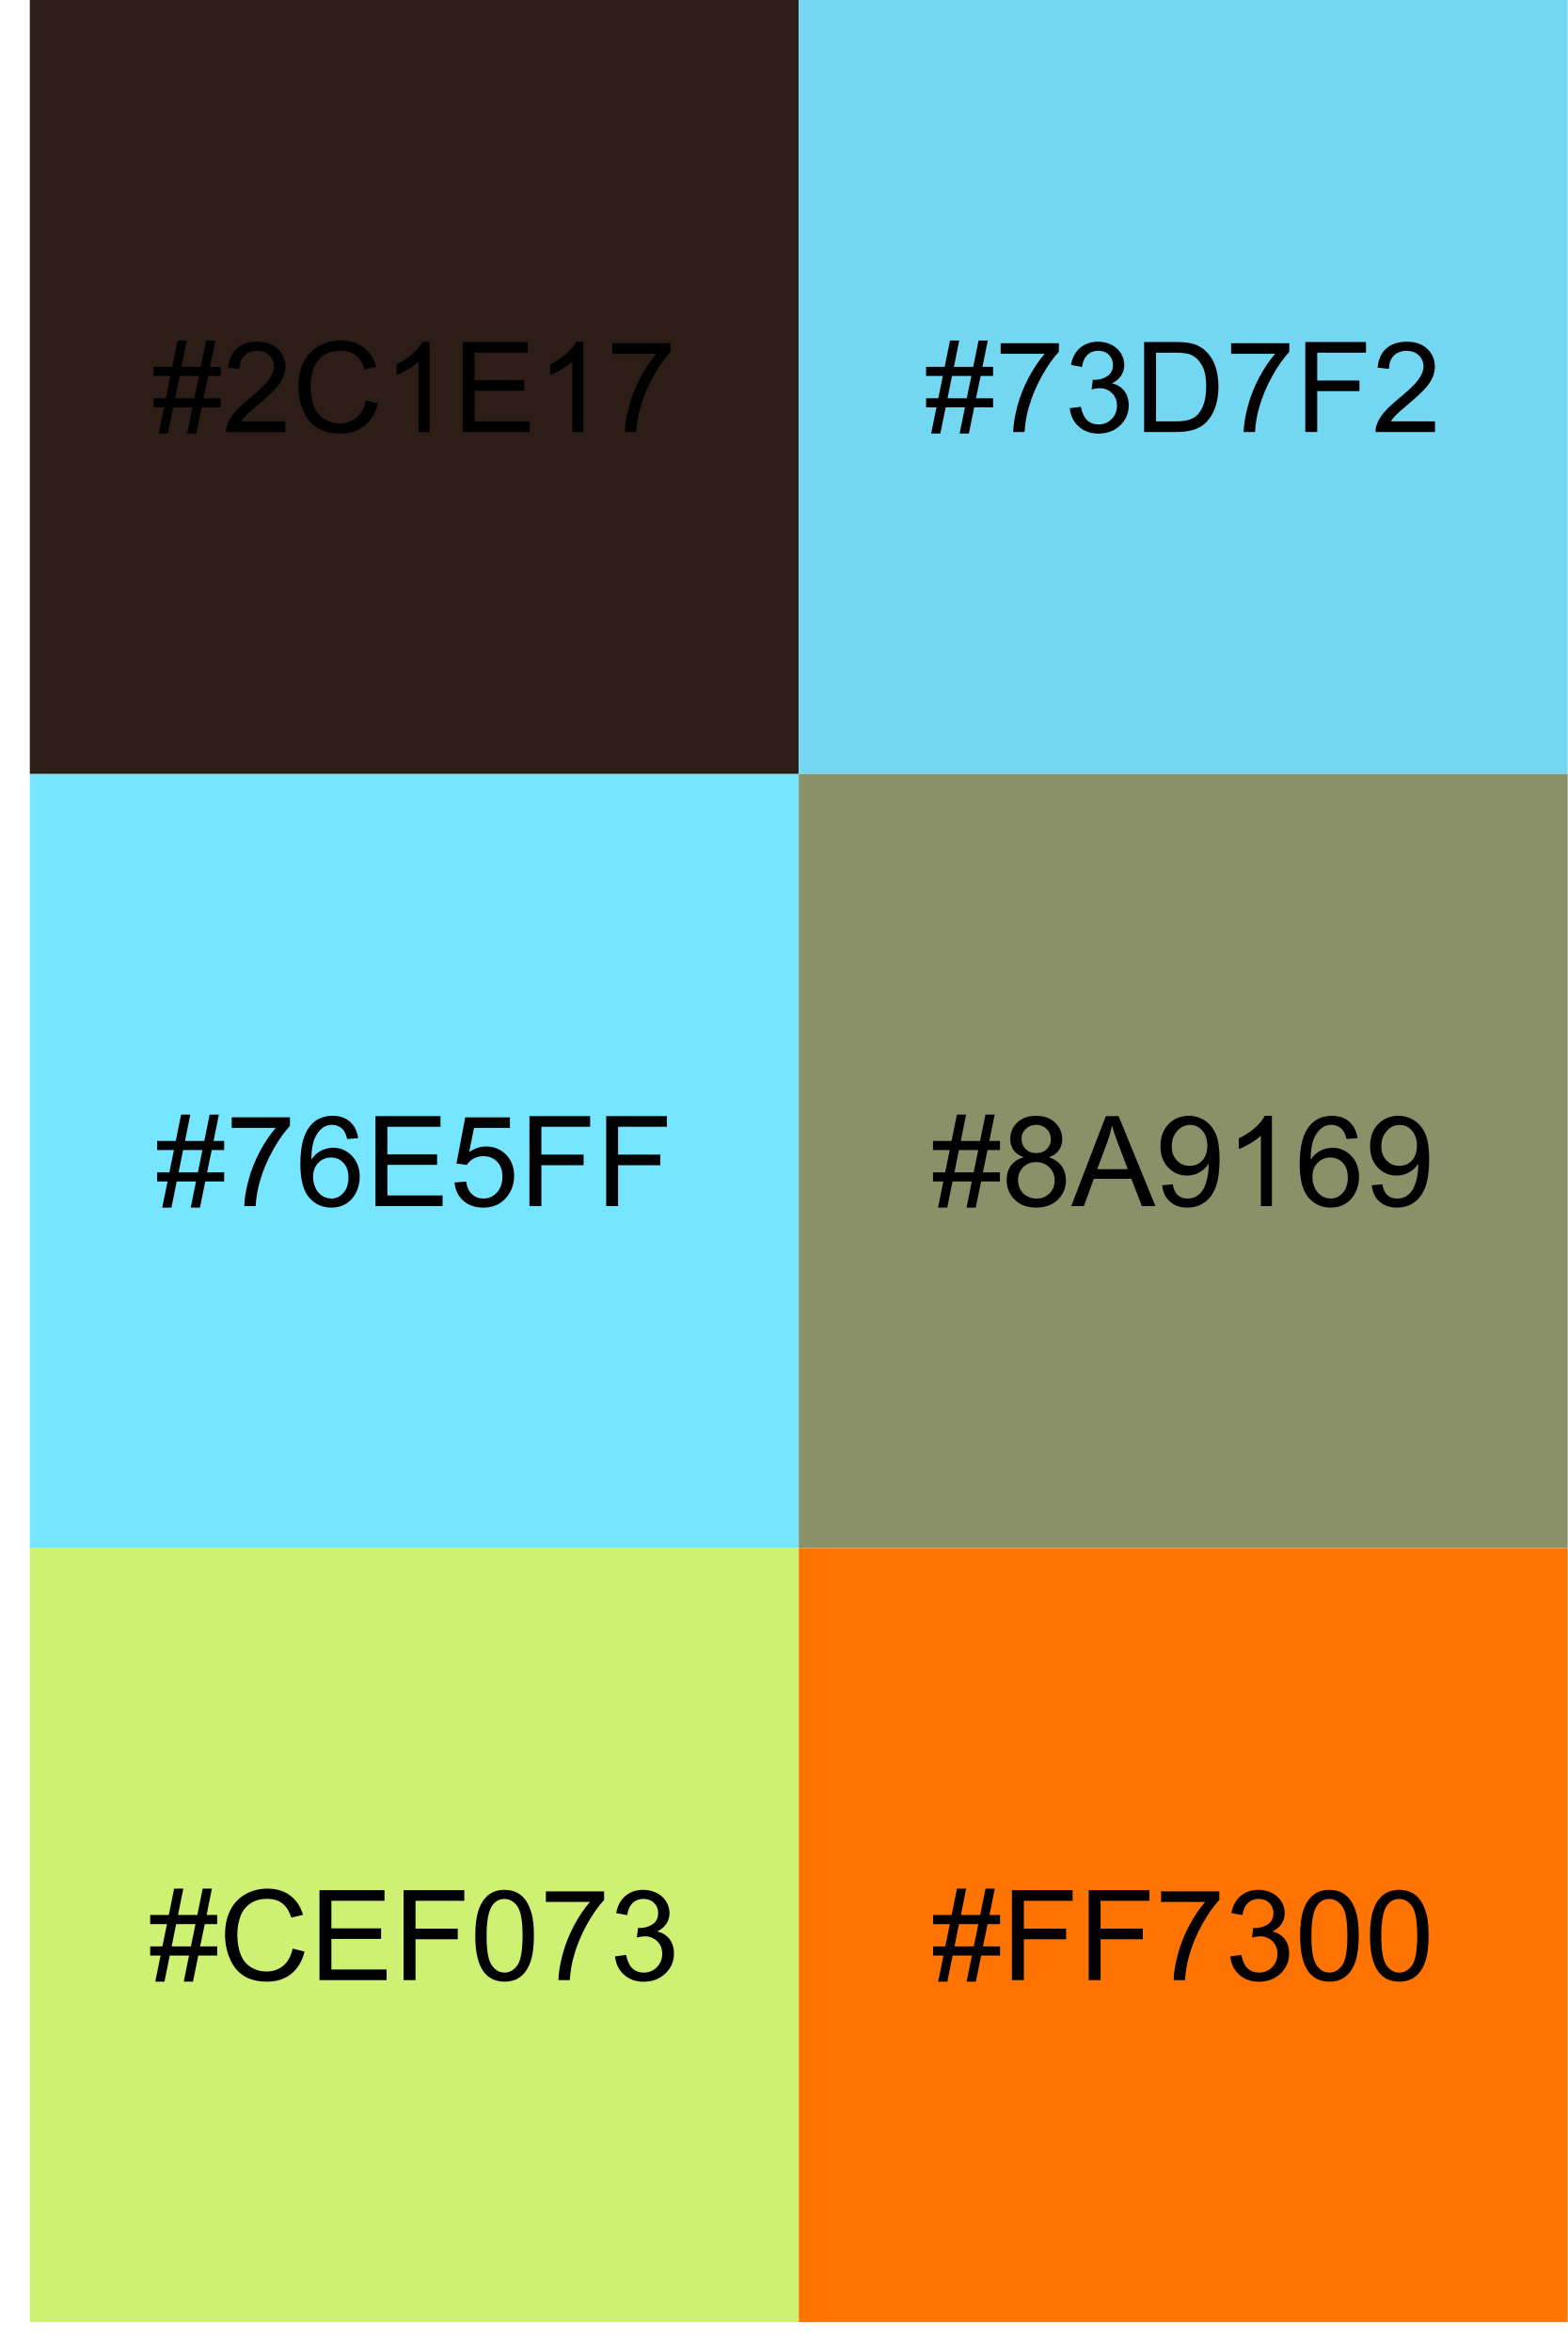
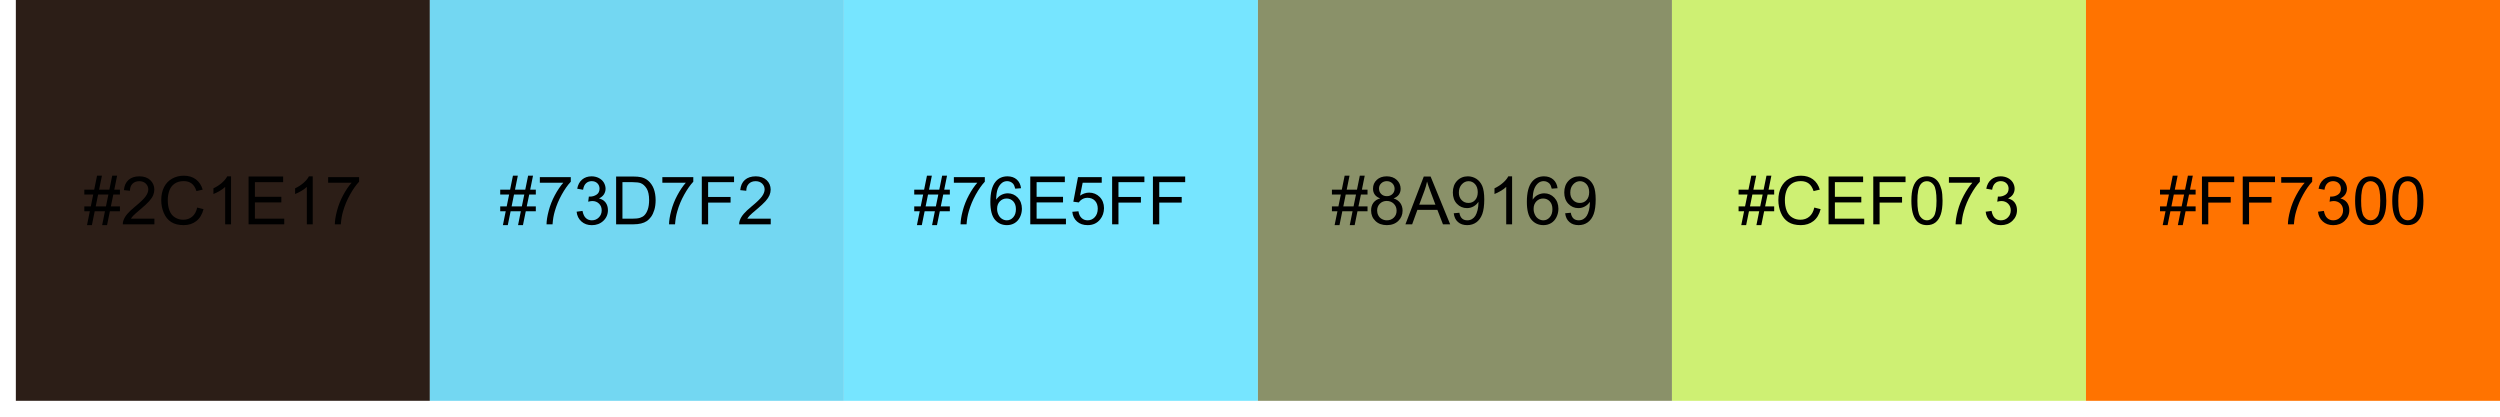
- <svg xmlns="http://www.w3.org/2000/svg" xmlns:xlink="http://www.w3.org/1999/xlink" width="144pt" height="216pt" viewBox="0 0 144 216" version="1.1">
+ <svg xmlns="http://www.w3.org/2000/svg" xmlns:xlink="http://www.w3.org/1999/xlink" width="432pt" height="72pt" viewBox="0 0 432 72" version="1.1">
  <defs>
    <g>
      <symbol overflow="visible" id="glyph0-0">
        <path style="stroke:none;" d="M 0.582 0.141 L 1.07 -2.258 L 0.117 -2.258 L 0.117 -3.098 L 1.238 -3.098 L 1.656 -5.145 L 0.117 -5.145 L 0.117 -5.984 L 1.824 -5.984 L 2.316 -8.402 L 3.16 -8.402 L 2.672 -5.984 L 4.445 -5.984 L 4.938 -8.402 L 5.785 -8.402 L 5.297 -5.984 L 6.27 -5.984 L 6.27 -5.145 L 5.129 -5.145 L 4.703 -3.098 L 6.27 -3.098 L 6.27 -2.258 L 4.535 -2.258 L 4.047 0.141 L 3.199 0.141 L 3.684 -2.258 L 1.914 -2.258 L 1.426 0.141 Z M 2.086 -3.098 L 3.855 -3.098 L 4.277 -5.145 L 2.5 -5.145 Z M 2.086 -3.098 " />
      </symbol>
      <symbol overflow="visible" id="glyph0-1">
        <path style="stroke:none;" d="M 5.809 -0.977 L 5.809 0 L 0.348 0 C 0.34 -0.242 0.383 -0.477 0.469 -0.703 C 0.605 -1.074 0.824 -1.438 1.133 -1.801 C 1.438 -2.16 1.883 -2.578 2.461 -3.055 C 3.359 -3.789 3.965 -4.375 4.281 -4.805 C 4.594 -5.234 4.75 -5.641 4.754 -6.023 C 4.75 -6.422 4.609 -6.758 4.324 -7.039 C 4.035 -7.312 3.66 -7.453 3.199 -7.453 C 2.711 -7.453 2.32 -7.305 2.027 -7.012 C 1.734 -6.719 1.586 -6.312 1.582 -5.797 L 0.539 -5.906 C 0.609 -6.68 0.879 -7.27 1.348 -7.68 C 1.812 -8.086 2.438 -8.289 3.223 -8.293 C 4.012 -8.289 4.637 -8.07 5.102 -7.633 C 5.562 -7.191 5.793 -6.648 5.797 -6 C 5.793 -5.668 5.727 -5.34 5.594 -5.023 C 5.457 -4.703 5.234 -4.367 4.922 -4.016 C 4.609 -3.66 4.086 -3.176 3.359 -2.562 C 2.746 -2.047 2.355 -1.703 2.184 -1.523 C 2.008 -1.34 1.867 -1.156 1.758 -0.977 Z M 5.809 -0.977 " />
      </symbol>
      <symbol overflow="visible" id="glyph0-2">
        <path style="stroke:none;" d="M 6.785 -2.895 L 7.879 -2.621 C 7.648 -1.719 7.234 -1.035 6.641 -0.566 C 6.039 -0.094 5.312 0.141 4.457 0.141 C 3.562 0.141 2.84 -0.039 2.285 -0.402 C 1.727 -0.762 1.301 -1.285 1.012 -1.977 C 0.719 -2.66 0.574 -3.398 0.574 -4.191 C 0.574 -5.051 0.738 -5.801 1.066 -6.441 C 1.395 -7.078 1.859 -7.566 2.469 -7.902 C 3.07 -8.234 3.738 -8.402 4.473 -8.402 C 5.297 -8.402 5.992 -8.191 6.559 -7.77 C 7.117 -7.348 7.512 -6.754 7.734 -5.996 L 6.66 -5.742 C 6.465 -6.344 6.188 -6.781 5.824 -7.055 C 5.461 -7.328 5.004 -7.465 4.453 -7.465 C 3.816 -7.465 3.285 -7.312 2.859 -7.008 C 2.43 -6.703 2.129 -6.293 1.961 -5.785 C 1.785 -5.27 1.699 -4.742 1.703 -4.199 C 1.699 -3.492 1.801 -2.879 2.008 -2.355 C 2.211 -1.832 2.531 -1.438 2.965 -1.18 C 3.395 -0.918 3.859 -0.789 4.367 -0.793 C 4.977 -0.789 5.496 -0.969 5.922 -1.324 C 6.344 -1.676 6.633 -2.199 6.785 -2.895 Z M 6.785 -2.895 " />
      </symbol>
      <symbol overflow="visible" id="glyph0-3">
        <path style="stroke:none;" d="M 4.301 0 L 3.285 0 L 3.285 -6.465 C 3.039 -6.227 2.719 -5.992 2.324 -5.762 C 1.926 -5.527 1.57 -5.355 1.258 -5.238 L 1.258 -6.219 C 1.82 -6.484 2.316 -6.809 2.742 -7.188 C 3.164 -7.566 3.465 -7.934 3.645 -8.293 L 4.301 -8.293 Z M 4.301 0 " />
      </symbol>
      <symbol overflow="visible" id="glyph0-4">
        <path style="stroke:none;" d="M 0.914 0 L 0.914 -8.262 L 6.887 -8.262 L 6.887 -7.285 L 2.008 -7.285 L 2.008 -4.754 L 6.574 -4.754 L 6.574 -3.785 L 2.008 -3.785 L 2.008 -0.977 L 7.078 -0.977 L 7.078 0 Z M 0.914 0 " />
      </symbol>
      <symbol overflow="visible" id="glyph0-5">
        <path style="stroke:none;" d="M 0.547 -7.18 L 0.547 -8.152 L 5.895 -8.152 L 5.895 -7.363 C 5.367 -6.801 4.844 -6.059 4.328 -5.133 C 3.809 -4.203 3.41 -3.246 3.133 -2.27 C 2.926 -1.574 2.797 -0.82 2.742 0 L 1.703 0 C 1.711 -0.648 1.836 -1.434 2.082 -2.355 C 2.324 -3.273 2.676 -4.16 3.133 -5.016 C 3.59 -5.871 4.078 -6.59 4.594 -7.18 Z M 0.547 -7.18 " />
      </symbol>
      <symbol overflow="visible" id="glyph0-6">
        <path style="stroke:none;" d="M 0.484 -2.18 L 1.5 -2.316 C 1.613 -1.738 1.809 -1.324 2.09 -1.07 C 2.367 -0.816 2.711 -0.691 3.117 -0.691 C 3.594 -0.691 3.996 -0.855 4.324 -1.188 C 4.652 -1.516 4.816 -1.926 4.816 -2.418 C 4.816 -2.883 4.664 -3.266 4.359 -3.57 C 4.055 -3.867 3.668 -4.02 3.199 -4.023 C 3.008 -4.02 2.77 -3.98 2.484 -3.91 L 2.598 -4.801 C 2.66 -4.789 2.715 -4.785 2.762 -4.789 C 3.191 -4.785 3.582 -4.898 3.926 -5.125 C 4.27 -5.348 4.441 -5.695 4.445 -6.168 C 4.441 -6.539 4.316 -6.848 4.066 -7.094 C 3.816 -7.336 3.492 -7.457 3.094 -7.461 C 2.695 -7.457 2.363 -7.332 2.105 -7.086 C 1.84 -6.836 1.672 -6.465 1.602 -5.973 L 0.586 -6.152 C 0.711 -6.832 0.992 -7.355 1.43 -7.73 C 1.867 -8.102 2.414 -8.289 3.07 -8.293 C 3.52 -8.289 3.934 -8.195 4.316 -8.004 C 4.695 -7.809 4.984 -7.543 5.188 -7.211 C 5.383 -6.875 5.484 -6.52 5.488 -6.148 C 5.484 -5.789 5.387 -5.465 5.199 -5.172 C 5.004 -4.879 4.723 -4.645 4.352 -4.473 C 4.836 -4.355 5.215 -4.121 5.488 -3.77 C 5.758 -3.41 5.895 -2.969 5.895 -2.441 C 5.895 -1.719 5.629 -1.105 5.105 -0.605 C 4.574 -0.102 3.91 0.145 3.109 0.148 C 2.383 0.145 1.781 -0.066 1.305 -0.5 C 0.824 -0.93 0.551 -1.492 0.484 -2.18 Z M 0.484 -2.18 " />
      </symbol>
      <symbol overflow="visible" id="glyph0-7">
        <path style="stroke:none;" d="M 0.891 0 L 0.891 -8.262 L 3.734 -8.262 C 4.375 -8.262 4.867 -8.219 5.207 -8.141 C 5.68 -8.031 6.082 -7.836 6.418 -7.551 C 6.848 -7.18 7.176 -6.711 7.395 -6.141 C 7.609 -5.566 7.715 -4.91 7.719 -4.176 C 7.715 -3.547 7.645 -2.992 7.5 -2.508 C 7.352 -2.023 7.164 -1.621 6.938 -1.305 C 6.707 -0.984 6.453 -0.734 6.184 -0.555 C 5.91 -0.371 5.582 -0.234 5.199 -0.141 C 4.809 -0.047 4.367 0 3.871 0 Z M 1.984 -0.977 L 3.746 -0.977 C 4.285 -0.973 4.715 -1.023 5.027 -1.125 C 5.336 -1.227 5.582 -1.367 5.77 -1.555 C 6.027 -1.812 6.23 -2.164 6.375 -2.602 C 6.52 -3.039 6.59 -3.566 6.594 -4.191 C 6.59 -5.051 6.449 -5.715 6.168 -6.184 C 5.883 -6.645 5.539 -6.957 5.133 -7.117 C 4.84 -7.227 4.367 -7.281 3.719 -7.285 L 1.984 -7.285 Z M 1.984 -0.977 " />
      </symbol>
      <symbol overflow="visible" id="glyph0-8">
        <path style="stroke:none;" d="M 0.945 0 L 0.945 -8.262 L 6.52 -8.262 L 6.52 -7.285 L 2.039 -7.285 L 2.039 -4.727 L 5.918 -4.727 L 5.918 -3.754 L 2.039 -3.754 L 2.039 0 Z M 0.945 0 " />
      </symbol>
      <symbol overflow="visible" id="glyph0-9">
        <path style="stroke:none;" d="M 5.742 -6.238 L 4.734 -6.16 C 4.641 -6.555 4.512 -6.844 4.352 -7.027 C 4.074 -7.312 3.734 -7.457 3.336 -7.461 C 3.008 -7.457 2.727 -7.367 2.484 -7.191 C 2.164 -6.953 1.91 -6.613 1.73 -6.168 C 1.543 -5.719 1.449 -5.082 1.441 -4.258 C 1.684 -4.629 1.98 -4.906 2.336 -5.086 C 2.688 -5.266 3.059 -5.355 3.449 -5.359 C 4.121 -5.355 4.695 -5.105 5.172 -4.613 C 5.645 -4.113 5.883 -3.473 5.887 -2.684 C 5.883 -2.164 5.77 -1.68 5.551 -1.238 C 5.324 -0.789 5.02 -0.449 4.633 -0.215 C 4.238 0.023 3.793 0.141 3.301 0.141 C 2.453 0.141 1.766 -0.168 1.234 -0.789 C 0.699 -1.41 0.434 -2.438 0.434 -3.867 C 0.434 -5.461 0.727 -6.621 1.32 -7.348 C 1.828 -7.977 2.523 -8.289 3.398 -8.293 C 4.047 -8.289 4.578 -8.109 4.992 -7.746 C 5.406 -7.379 5.656 -6.875 5.742 -6.238 Z M 1.602 -2.676 C 1.598 -2.324 1.672 -1.988 1.824 -1.672 C 1.969 -1.352 2.176 -1.109 2.445 -0.941 C 2.707 -0.773 2.988 -0.691 3.285 -0.691 C 3.711 -0.691 4.078 -0.863 4.387 -1.211 C 4.695 -1.555 4.852 -2.023 4.852 -2.621 C 4.852 -3.188 4.699 -3.637 4.395 -3.969 C 4.09 -4.293 3.707 -4.457 3.246 -4.461 C 2.785 -4.457 2.395 -4.293 2.078 -3.969 C 1.758 -3.637 1.598 -3.207 1.602 -2.676 Z M 1.602 -2.676 " />
      </symbol>
      <symbol overflow="visible" id="glyph0-10">
        <path style="stroke:none;" d="M 0.48 -2.164 L 1.543 -2.254 C 1.621 -1.734 1.805 -1.344 2.094 -1.082 C 2.375 -0.82 2.723 -0.691 3.133 -0.691 C 3.621 -0.691 4.035 -0.875 4.371 -1.242 C 4.707 -1.609 4.875 -2.098 4.879 -2.711 C 4.875 -3.285 4.711 -3.742 4.391 -4.078 C 4.062 -4.414 3.641 -4.582 3.117 -4.582 C 2.789 -4.582 2.492 -4.508 2.23 -4.359 C 1.965 -4.211 1.758 -4.016 1.613 -3.781 L 0.66 -3.906 L 1.461 -8.148 L 5.566 -8.148 L 5.566 -7.18 L 2.27 -7.18 L 1.824 -4.957 C 2.316 -5.301 2.84 -5.473 3.387 -5.477 C 4.105 -5.473 4.711 -5.223 5.211 -4.727 C 5.703 -4.223 5.953 -3.582 5.957 -2.801 C 5.953 -2.051 5.734 -1.402 5.301 -0.863 C 4.77 -0.191 4.047 0.141 3.133 0.141 C 2.379 0.141 1.766 -0.066 1.293 -0.488 C 0.816 -0.906 0.547 -1.465 0.48 -2.164 Z M 0.48 -2.164 " />
      </symbol>
      <symbol overflow="visible" id="glyph0-11">
        <path style="stroke:none;" d="M 2.039 -4.48 C 1.617 -4.633 1.305 -4.852 1.105 -5.137 C 0.898 -5.422 0.797 -5.766 0.801 -6.164 C 0.797 -6.766 1.012 -7.27 1.449 -7.68 C 1.879 -8.086 2.453 -8.289 3.172 -8.293 C 3.891 -8.289 4.473 -8.082 4.914 -7.664 C 5.352 -7.246 5.57 -6.734 5.574 -6.137 C 5.57 -5.75 5.469 -5.418 5.27 -5.137 C 5.066 -4.852 4.762 -4.633 4.355 -4.48 C 4.859 -4.312 5.246 -4.047 5.512 -3.68 C 5.773 -3.312 5.906 -2.871 5.91 -2.359 C 5.906 -1.652 5.656 -1.059 5.16 -0.578 C 4.656 -0.098 4 0.141 3.188 0.141 C 2.371 0.141 1.711 -0.098 1.215 -0.582 C 0.715 -1.062 0.469 -1.668 0.469 -2.391 C 0.469 -2.926 0.602 -3.375 0.875 -3.738 C 1.145 -4.098 1.535 -4.344 2.039 -4.48 Z M 1.836 -6.199 C 1.832 -5.809 1.961 -5.488 2.215 -5.238 C 2.465 -4.988 2.789 -4.863 3.195 -4.867 C 3.582 -4.863 3.902 -4.984 4.156 -5.234 C 4.402 -5.477 4.527 -5.781 4.531 -6.141 C 4.527 -6.512 4.398 -6.824 4.145 -7.078 C 3.883 -7.332 3.562 -7.457 3.184 -7.461 C 2.793 -7.457 2.473 -7.332 2.219 -7.086 C 1.961 -6.836 1.832 -6.543 1.836 -6.199 Z M 1.512 -2.383 C 1.512 -2.09 1.578 -1.809 1.715 -1.543 C 1.852 -1.27 2.055 -1.062 2.328 -0.914 C 2.594 -0.766 2.887 -0.691 3.199 -0.691 C 3.684 -0.691 4.082 -0.848 4.398 -1.16 C 4.715 -1.473 4.875 -1.867 4.875 -2.352 C 4.875 -2.836 4.711 -3.238 4.387 -3.559 C 4.059 -3.875 3.652 -4.035 3.168 -4.039 C 2.688 -4.035 2.293 -3.879 1.98 -3.566 C 1.668 -3.25 1.512 -2.855 1.512 -2.383 Z M 1.512 -2.383 " />
      </symbol>
      <symbol overflow="visible" id="glyph0-12">
        <path style="stroke:none;" d="M -0.016 0 L 3.156 -8.262 L 4.332 -8.262 L 7.715 0 L 6.469 0 L 5.504 -2.5 L 2.051 -2.5 L 1.145 0 Z M 2.367 -3.391 L 5.168 -3.391 L 4.305 -5.68 C 4.039 -6.371 3.844 -6.945 3.719 -7.395 C 3.613 -6.863 3.465 -6.336 3.273 -5.816 Z M 2.367 -3.391 " />
      </symbol>
      <symbol overflow="visible" id="glyph0-13">
        <path style="stroke:none;" d="M 0.633 -1.91 L 1.605 -2 C 1.688 -1.539 1.844 -1.207 2.078 -1 C 2.309 -0.793 2.609 -0.691 2.977 -0.691 C 3.285 -0.691 3.555 -0.762 3.793 -0.906 C 4.027 -1.047 4.223 -1.238 4.371 -1.477 C 4.52 -1.715 4.645 -2.035 4.75 -2.445 C 4.848 -2.848 4.898 -3.262 4.902 -3.684 C 4.898 -3.727 4.895 -3.793 4.895 -3.887 C 4.691 -3.559 4.418 -3.297 4.066 -3.102 C 3.715 -2.898 3.332 -2.801 2.926 -2.801 C 2.238 -2.801 1.66 -3.047 1.188 -3.543 C 0.715 -4.039 0.48 -4.691 0.48 -5.504 C 0.48 -6.34 0.727 -7.016 1.219 -7.527 C 1.711 -8.035 2.328 -8.289 3.078 -8.293 C 3.609 -8.289 4.102 -8.145 4.551 -7.859 C 4.992 -7.566 5.328 -7.156 5.562 -6.621 C 5.789 -6.086 5.906 -5.312 5.91 -4.301 C 5.906 -3.242 5.793 -2.398 5.566 -1.777 C 5.336 -1.148 4.992 -0.672 4.543 -0.348 C 4.09 -0.02 3.562 0.141 2.953 0.141 C 2.305 0.141 1.773 -0.035 1.367 -0.395 C 0.953 -0.75 0.711 -1.258 0.633 -1.91 Z M 4.785 -5.555 C 4.781 -6.137 4.625 -6.598 4.32 -6.941 C 4.008 -7.281 3.637 -7.453 3.199 -7.453 C 2.746 -7.453 2.352 -7.27 2.02 -6.902 C 1.684 -6.535 1.516 -6.059 1.52 -5.473 C 1.516 -4.945 1.676 -4.516 1.996 -4.188 C 2.312 -3.855 2.703 -3.691 3.172 -3.695 C 3.637 -3.691 4.023 -3.855 4.328 -4.188 C 4.629 -4.516 4.781 -4.973 4.785 -5.555 Z M 4.785 -5.555 " />
      </symbol>
      <symbol overflow="visible" id="glyph0-14">
        <path style="stroke:none;" d="M 0.48 -4.074 C 0.48 -5.047 0.578 -5.832 0.781 -6.43 C 0.977 -7.023 1.277 -7.484 1.676 -7.809 C 2.07 -8.129 2.566 -8.289 3.172 -8.293 C 3.609 -8.289 4 -8.199 4.336 -8.023 C 4.672 -7.844 4.945 -7.59 5.164 -7.254 C 5.379 -6.918 5.551 -6.508 5.68 -6.023 C 5.801 -5.539 5.863 -4.887 5.867 -4.074 C 5.863 -3.102 5.766 -2.32 5.566 -1.727 C 5.367 -1.129 5.066 -0.668 4.672 -0.344 C 4.273 -0.02 3.773 0.141 3.172 0.141 C 2.371 0.141 1.746 -0.145 1.297 -0.715 C 0.75 -1.402 0.48 -2.52 0.48 -4.074 Z M 1.52 -4.074 C 1.516 -2.715 1.676 -1.812 1.996 -1.363 C 2.312 -0.914 2.703 -0.691 3.172 -0.691 C 3.633 -0.691 4.027 -0.914 4.348 -1.367 C 4.664 -1.816 4.82 -2.719 4.824 -4.074 C 4.82 -5.43 4.664 -6.332 4.348 -6.781 C 4.027 -7.227 3.629 -7.453 3.16 -7.453 C 2.691 -7.453 2.32 -7.254 2.047 -6.863 C 1.691 -6.355 1.516 -5.426 1.52 -4.074 Z M 1.52 -4.074 " />
      </symbol>
    </g>
    <clipPath id="clip1">
-       <path d="M 2.738 0 L 145 0 L 145 214.262 L 2.738 214.262 Z M 2.738 0 " />
+       <path d="M 2.738 0 L 433 0 L 433 70.262 L 2.738 70.262 Z M 2.738 0 " />
    </clipPath>
  </defs>
-   <g id="surface195">
+   <g id="surface1">
    <g clip-path="url(#clip1)" clip-rule="nonzero">
-       <path style=" stroke:none;fill-rule:nonzero;fill:rgb(17.255%,11.765%,9.02%);fill-opacity:1;" d="M 2.738 0 L 73.367 0 L 73.367 71.086 L 2.738 71.086 Z M 2.738 0 " />
-       <path style=" stroke:none;fill-rule:nonzero;fill:rgb(45.098%,84.314%,94.902%);fill-opacity:1;" d="M 73.371 0 L 144 0 L 144 71.086 L 73.371 71.086 Z M 73.371 0 " />
-       <path style=" stroke:none;fill-rule:nonzero;fill:rgb(46.275%,89.804%,100%);fill-opacity:1;" d="M 2.738 71.086 L 73.367 71.086 L 73.367 142.172 L 2.738 142.172 Z M 2.738 71.086 " />
-       <path style=" stroke:none;fill-rule:nonzero;fill:rgb(54.118%,56.863%,41.176%);fill-opacity:1;" d="M 73.371 71.086 L 144 71.086 L 144 142.172 L 73.371 142.172 Z M 73.371 71.086 " />
-       <path style=" stroke:none;fill-rule:nonzero;fill:rgb(80.784%,94.118%,45.098%);fill-opacity:1;" d="M 2.738 142.172 L 73.367 142.172 L 73.367 213.258 L 2.738 213.258 Z M 2.738 142.172 " />
-       <path style=" stroke:none;fill-rule:nonzero;fill:rgb(100%,45.098%,0%);fill-opacity:1;" d="M 73.371 142.172 L 144 142.172 L 144 213.258 L 73.371 213.258 Z M 73.371 142.172 " />
+       <path style=" stroke:none;fill-rule:nonzero;fill:rgb(17.255%,11.765%,9.02%);fill-opacity:1;" d="M 2.738 0 L 74.281 0 L 74.281 69.262 L 2.738 69.262 Z M 2.738 0 " />
+       <path style=" stroke:none;fill-rule:nonzero;fill:rgb(45.098%,84.314%,94.902%);fill-opacity:1;" d="M 74.281 0 L 145.824 0 L 145.824 69.262 L 74.281 69.262 Z M 74.281 0 " />
+       <path style=" stroke:none;fill-rule:nonzero;fill:rgb(46.275%,89.804%,100%);fill-opacity:1;" d="M 145.828 0 L 217.371 0 L 217.371 69.262 L 145.828 69.262 Z M 145.828 0 " />
+       <path style=" stroke:none;fill-rule:nonzero;fill:rgb(54.118%,56.863%,41.176%);fill-opacity:1;" d="M 217.371 0 L 288.914 0 L 288.914 69.262 L 217.371 69.262 Z M 217.371 0 " />
+       <path style=" stroke:none;fill-rule:nonzero;fill:rgb(80.784%,94.118%,45.098%);fill-opacity:1;" d="M 288.914 0 L 360.457 0 L 360.457 69.262 L 288.914 69.262 Z M 288.914 0 " />
+       <path style=" stroke:none;fill-rule:nonzero;fill:rgb(100%,45.098%,0%);fill-opacity:1;" d="M 360.457 0 L 432 0 L 432 69.262 L 360.457 69.262 Z M 360.457 0 " />
      <g style="fill:rgb(0%,0%,0%);fill-opacity:1;">
-         <use xlink:href="#glyph0-0" x="13.996" y="39.672" />
-         <use xlink:href="#glyph0-1" x="20.414" y="39.672" />
-         <use xlink:href="#glyph0-2" x="26.832" y="39.672" />
-         <use xlink:href="#glyph0-3" x="35.165" y="39.672" />
-         <use xlink:href="#glyph0-4" x="41.583" y="39.672" />
-         <use xlink:href="#glyph0-3" x="49.28" y="39.672" />
-         <use xlink:href="#glyph0-5" x="55.698" y="39.672" />
+         <use xlink:href="#glyph0-0" x="14.453" y="38.762" />
+         <use xlink:href="#glyph0-1" x="20.871" y="38.762" />
+         <use xlink:href="#glyph0-2" x="27.289" y="38.762" />
+         <use xlink:href="#glyph0-3" x="35.622" y="38.762" />
+         <use xlink:href="#glyph0-4" x="42.04" y="38.762" />
+         <use xlink:href="#glyph0-3" x="49.737" y="38.762" />
+         <use xlink:href="#glyph0-5" x="56.155" y="38.762" />
      </g>
      <g style="fill:rgb(0%,0%,0%);fill-opacity:1;">
-         <use xlink:href="#glyph0-0" x="84.949" y="39.672" />
-         <use xlink:href="#glyph0-5" x="91.367" y="39.672" />
-         <use xlink:href="#glyph0-6" x="97.785" y="39.672" />
-         <use xlink:href="#glyph0-7" x="104.203" y="39.672" />
-         <use xlink:href="#glyph0-5" x="112.536" y="39.672" />
-         <use xlink:href="#glyph0-8" x="118.954" y="39.672" />
-         <use xlink:href="#glyph0-1" x="126.003" y="39.672" />
+         <use xlink:href="#glyph0-0" x="86.32" y="38.762" />
+         <use xlink:href="#glyph0-5" x="92.738" y="38.762" />
+         <use xlink:href="#glyph0-6" x="99.156" y="38.762" />
+         <use xlink:href="#glyph0-7" x="105.574" y="38.762" />
+         <use xlink:href="#glyph0-5" x="113.907" y="38.762" />
+         <use xlink:href="#glyph0-8" x="120.325" y="38.762" />
+         <use xlink:href="#glyph0-1" x="127.374" y="38.762" />
      </g>
      <g style="fill:rgb(0%,0%,0%);fill-opacity:1;">
-         <use xlink:href="#glyph0-0" x="14.32" y="110.762" />
-         <use xlink:href="#glyph0-5" x="20.738" y="110.762" />
-         <use xlink:href="#glyph0-9" x="27.156" y="110.762" />
-         <use xlink:href="#glyph0-4" x="33.574" y="110.762" />
-         <use xlink:href="#glyph0-10" x="41.271" y="110.762" />
-         <use xlink:href="#glyph0-8" x="47.688" y="110.762" />
-         <use xlink:href="#glyph0-8" x="54.737" y="110.762" />
+         <use xlink:href="#glyph0-0" x="157.863" y="38.762" />
+         <use xlink:href="#glyph0-5" x="164.281" y="38.762" />
+         <use xlink:href="#glyph0-9" x="170.699" y="38.762" />
+         <use xlink:href="#glyph0-4" x="177.117" y="38.762" />
+         <use xlink:href="#glyph0-10" x="184.814" y="38.762" />
+         <use xlink:href="#glyph0-8" x="191.231" y="38.762" />
+         <use xlink:href="#glyph0-8" x="198.28" y="38.762" />
      </g>
      <g style="fill:rgb(0%,0%,0%);fill-opacity:1;">
-         <use xlink:href="#glyph0-0" x="85.582" y="110.762" />
-         <use xlink:href="#glyph0-11" x="92" y="110.762" />
-         <use xlink:href="#glyph0-12" x="98.418" y="110.762" />
-         <use xlink:href="#glyph0-13" x="106.115" y="110.762" />
-         <use xlink:href="#glyph0-3" x="112.532" y="110.762" />
-         <use xlink:href="#glyph0-9" x="118.95" y="110.762" />
-         <use xlink:href="#glyph0-13" x="125.368" y="110.762" />
+         <use xlink:href="#glyph0-0" x="230.039" y="38.762" />
+         <use xlink:href="#glyph0-11" x="236.457" y="38.762" />
+         <use xlink:href="#glyph0-12" x="242.875" y="38.762" />
+         <use xlink:href="#glyph0-13" x="250.572" y="38.762" />
+         <use xlink:href="#glyph0-3" x="256.989" y="38.762" />
+         <use xlink:href="#glyph0-9" x="263.407" y="38.762" />
+         <use xlink:href="#glyph0-13" x="269.825" y="38.762" />
      </g>
      <g style="fill:rgb(0%,0%,0%);fill-opacity:1;">
-         <use xlink:href="#glyph0-0" x="13.68" y="181.848" />
-         <use xlink:href="#glyph0-2" x="20.098" y="181.848" />
-         <use xlink:href="#glyph0-4" x="28.431" y="181.848" />
-         <use xlink:href="#glyph0-8" x="36.128" y="181.848" />
-         <use xlink:href="#glyph0-14" x="43.177" y="181.848" />
-         <use xlink:href="#glyph0-5" x="49.595" y="181.848" />
-         <use xlink:href="#glyph0-6" x="56.012" y="181.848" />
+         <use xlink:href="#glyph0-0" x="300.309" y="38.762" />
+         <use xlink:href="#glyph0-2" x="306.726" y="38.762" />
+         <use xlink:href="#glyph0-4" x="315.06" y="38.762" />
+         <use xlink:href="#glyph0-8" x="322.757" y="38.762" />
+         <use xlink:href="#glyph0-14" x="329.806" y="38.762" />
+         <use xlink:href="#glyph0-5" x="336.224" y="38.762" />
+         <use xlink:href="#glyph0-6" x="342.641" y="38.762" />
      </g>
      <g style="fill:rgb(0%,0%,0%);fill-opacity:1;">
-         <use xlink:href="#glyph0-0" x="85.59" y="181.848" />
-         <use xlink:href="#glyph0-8" x="92.008" y="181.848" />
-         <use xlink:href="#glyph0-8" x="99.057" y="181.848" />
-         <use xlink:href="#glyph0-5" x="106.105" y="181.848" />
-         <use xlink:href="#glyph0-6" x="112.523" y="181.848" />
-         <use xlink:href="#glyph0-14" x="118.941" y="181.848" />
-         <use xlink:href="#glyph0-14" x="125.359" y="181.848" />
+         <use xlink:href="#glyph0-0" x="373.133" y="38.762" />
+         <use xlink:href="#glyph0-8" x="379.551" y="38.762" />
+         <use xlink:href="#glyph0-8" x="386.6" y="38.762" />
+         <use xlink:href="#glyph0-5" x="393.648" y="38.762" />
+         <use xlink:href="#glyph0-6" x="400.066" y="38.762" />
+         <use xlink:href="#glyph0-14" x="406.484" y="38.762" />
+         <use xlink:href="#glyph0-14" x="412.902" y="38.762" />
      </g>
    </g>
  </g>
</svg>
